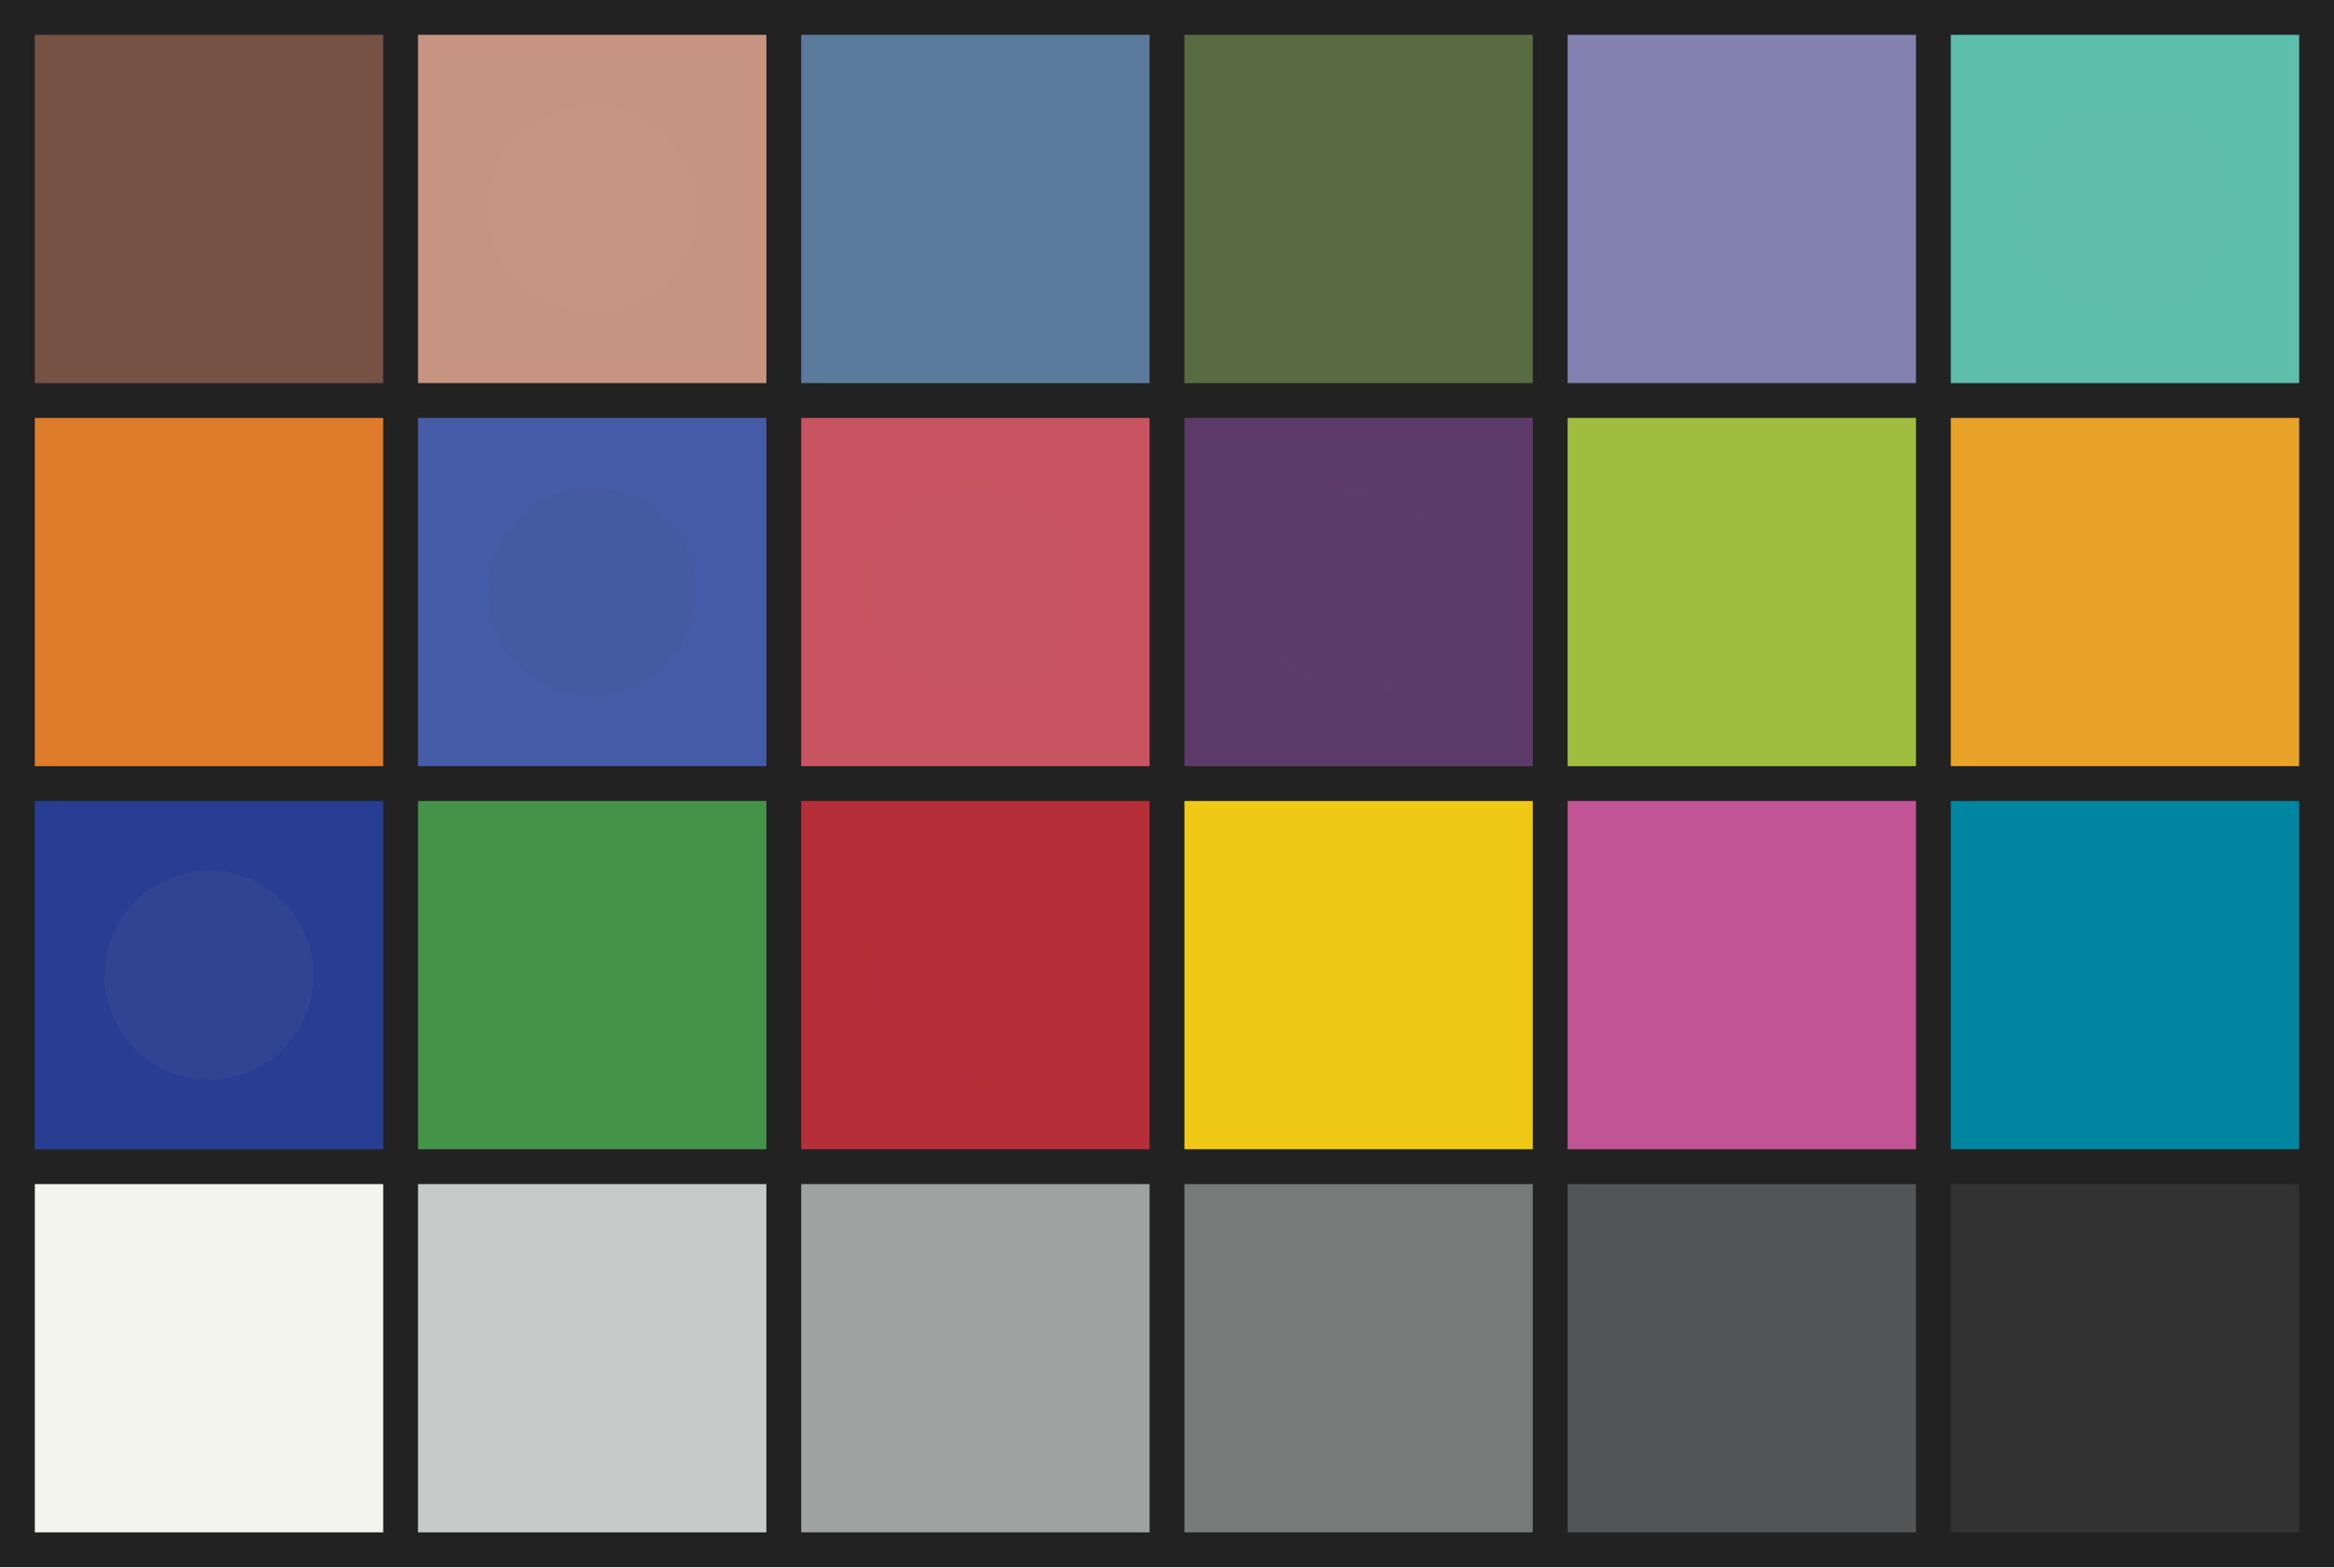
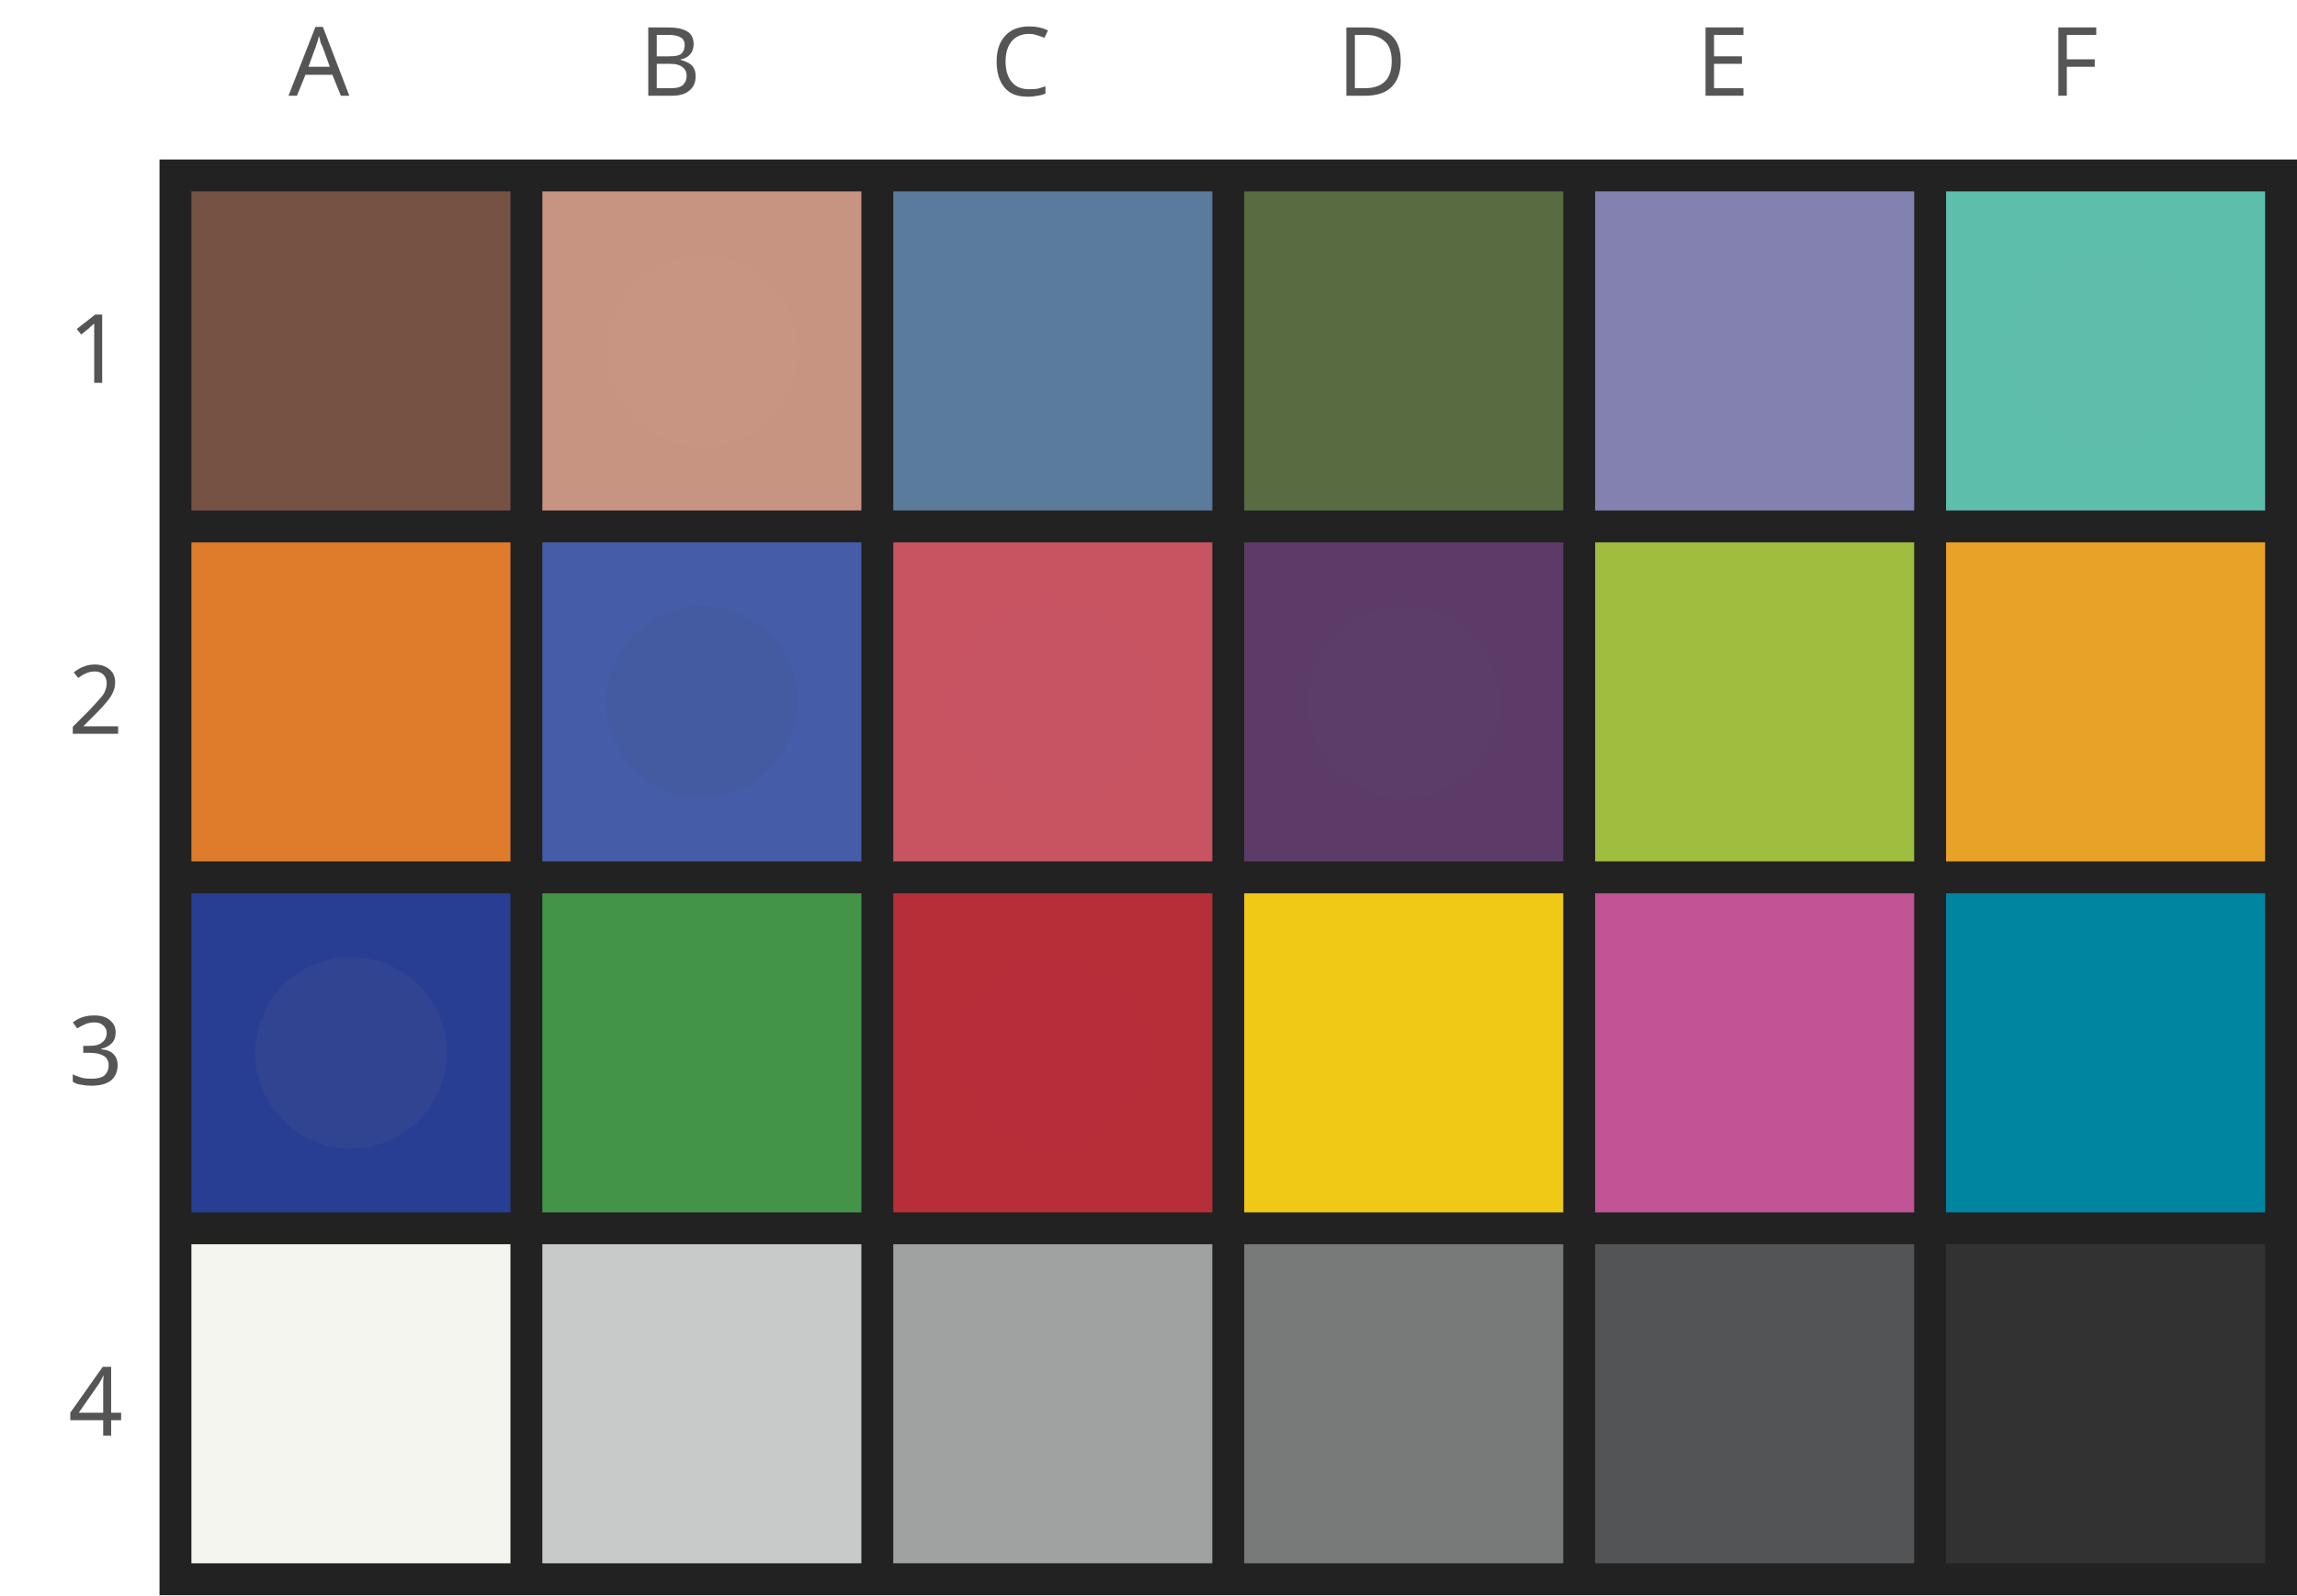
- <svg xmlns="http://www.w3.org/2000/svg" viewBox="0 0 67 45" width="670" height="450">
+ <svg xmlns="http://www.w3.org/2000/svg" viewBox="-5 -5 72 50">
  <style>
.dark_skin rect { fill: rgb(45.87% 32.007% 26.381%)}
.dark_skin circle { fill: rgb(45.822% 32.027% 26.385%)}
.light_skin rect { fill: rgb(78.017% 58.196% 50.774%)}
.light_skin circle { fill: rgb(78.052% 58.291% 50.874%)}
.blue_sky rect { fill: rgb(35.861% 48.066% 61.656%)}
.blue_sky circle { fill: rgb(35.875% 48.097% 61.684%)}
.foliage rect { fill: rgb(34.958% 42.345% 25.421%)}
.foliage circle { fill: rgb(34.992% 42.388% 25.462%)}
.blue_flower rect { fill: rgb(51.295% 50.413% 68.919%)}
.blue_flower circle { fill: rgb(51.327% 50.474% 68.95%)}
.bluish_green rect { fill: rgb(36.879% 74.368% 67.475%)}
.bluish_green circle { fill: rgb(37.299% 74.234% 67.308%)}
.orange rect { fill: rgb(87.373% 48.743% 17.204%)}
.orange circle { fill: rgb(87.387% 48.765% 17.3%)}
.purplish_blue rect { fill: rgb(27.056% 36.069% 65.797%)}
.purplish_blue circle { fill: rgb(26.724% 35.634% 63.668%)}
.moderate_red rect { fill: rgb(78.237% 32.996% 38.206%)}
.moderate_red circle { fill: rgb(78.217% 33.089% 38.244%)}
.purple rect { fill: rgb(36.026% 23.316% 40.645%)}
.purple circle { fill: rgb(36.017% 23.37% 40.691%)}
.yellow_green rect { fill: rgb(62.375% 74.018% 24.794%)}
.yellow_green circle { fill: rgb(62.434% 74.026% 24.811%)}
.orange_yellow rect { fill: rgb(90.468% 63.366% 15.251%)}
.orange_yellow circle { fill: rgb(90.489% 63.396% 15.339%)}
.blue rect { fill: rgb(15.435% 24.383% 57.707%)}
.blue circle { fill: rgb(18.851% 26.696% 57.164%)}
.green rect { fill: rgb(26.389% 58.138% 28.686%)}
.green circle { fill: rgb(26.465% 58.166% 28.683%)}
.red rect { fill: rgb(71.382% 18.067% 22.093%)}
.red circle { fill: rgb(71.467% 18.129% 22.158%)}
.yellow rect { fill: rgb(94.048% 78.357% 8.81%)}
.yellow circle { fill: rgb(94.08% 78.415% 8.566%)}
.magenta rect { fill: rgb(75.573% 32.886% 58.478%)}
.magenta circle { fill: rgb(75.6% 32.901% 58.481%)}
.desat_cyan rect { fill: rgb(0.09% 52.057% 62.881%)}
.desat_cyan circle { fill: rgb(-0.572% 52.09% 62.973%)}
.white_95 rect { fill: rgb(96.175% 95.968% 94.203%)}
.white_95 circle { fill: rgb(96.172% 95.987% 94.213%)}
.neutral_8 rect { fill: rgb(78.488% 79.009% 78.735%)}
.neutral_8 circle { fill: rgb(78.555% 79.104% 78.859%)}
.neutral_65 rect { fill: rgb(62.855% 63.293% 63.241%)}
.neutral_65 circle { fill: rgb(62.883% 63.313% 63.245%)}
.neutral_5 rect { fill: rgb(46.911% 47.606% 47.621%)}
.neutral_5 circle { fill: rgb(46.885% 47.597% 47.621%)}
.neutral_35 rect { fill: rgb(32.496% 33.053% 33.226%)}
.neutral_35 circle { fill: rgb(32.499% 33.079% 33.256%)}
.black_2 rect { fill: rgb(19.463% 19.54% 19.795%)}
.black_2 circle { fill: rgb(19.402% 19.413% 19.21%)}
- 
- #xmacbeth circle {display: none}
+     @font-face {
+         font-family: OS_Cond_Med;
+         src: url(./fonts/OS_Cond_Med.woff2);
+     }
+     text {
+         font-family: OS_Cond_Med;
+         font-size:3px;
+         text-anchor:middle;
+         fill: #555
+         }
+     text.end {
+       text-anchor:end;
+     }
</style>
-   <rect width="100%" height="100%" fill="#222" />
+   <rect width="67" height="45" fill="#222" />
  <g id="macbeth">
    <g class="row1">
      <g class="dark_skin">
        <rect x="1" y="1" width="10" height="10" />
        <circle r="3" cx="6" cy="6" />
      </g>
      <g class="light_skin" transform="translate(11,0)">
        <rect x="1" y="1" width="10" height="10" />
        <circle r="3" cx="6" cy="6" />
      </g>
      <g class="blue_sky" transform="translate(22,0)">
        <rect x="1" y="1" width="10" height="10" />
        <circle r="3" cx="6" cy="6" />
      </g>
      <g class="foliage" transform="translate(33,0)">
        <rect x="1" y="1" width="10" height="10" />
        <circle r="3" cx="6" cy="6" />
      </g>
      <g class="blue_flower" transform="translate(44,0)">
        <rect x="1" y="1" width="10" height="10" />
        <circle r="3" cx="6" cy="6" />
      </g>
      <g class="bluish_green" transform="translate(55,0)">
        <rect x="1" y="1" width="10" height="10" />
        <circle r="3" cx="6" cy="6" />
      </g>
    </g>
    <g class="row2">
      <g class="orange" transform="translate(0,11)">
        <rect x="1" y="1" width="10" height="10" />
        <circle r="3" cx="6" cy="6" />
      </g>
      <g class="purplish_blue" transform="translate(11,11)">
        <rect x="1" y="1" width="10" height="10" />
        <circle r="3" cx="6" cy="6" />
      </g>
      <g class="moderate_red" transform="translate(22,11)">
        <rect x="1" y="1" width="10" height="10" />
        <circle r="3" cx="6" cy="6" />
      </g>
      <g class="purple" transform="translate(33,11)">
        <rect x="1" y="1" width="10" height="10" />
        <circle r="3" cx="6" cy="6" />
      </g>
      <g class="yellow_green" transform="translate(44,11)">
        <rect x="1" y="1" width="10" height="10" />
        <circle r="3" cx="6" cy="6" />
      </g>
      <g class="orange_yellow" transform="translate(55,11)">
        <rect x="1" y="1" width="10" height="10" />
        <circle r="3" cx="6" cy="6" />
      </g>
    </g>
    <g class="row3">
      <g class="blue" transform="translate(0,22)">
        <rect x="1" y="1" width="10" height="10" />
        <circle r="3" cx="6" cy="6" />
      </g>
      <g class="green" transform="translate(11,22)">
        <rect x="1" y="1" width="10" height="10" />
        <circle r="3" cx="6" cy="6" />
      </g>
      <g class="red" transform="translate(22,22)">
        <rect x="1" y="1" width="10" height="10" />
        <circle r="3" cx="6" cy="6" />
      </g>
      <g class="yellow" transform="translate(33,22)">
        <rect x="1" y="1" width="10" height="10" />
        <circle r="3" cx="6" cy="6" />
      </g>
      <g class="magenta" transform="translate(44,22)">
        <rect x="1" y="1" width="10" height="10" />
        <circle r="3" cx="6" cy="6" />
      </g>
      <g class="desat_cyan" transform="translate(55,22)">
        <rect x="1" y="1" width="10" height="10" />
        <circle r="3" cx="6" cy="6" />
      </g>
    </g>
    <g class="row4">
      <g class="white_95" transform="translate(0,33)">
        <rect x="1" y="1" width="10" height="10" />
        <circle r="3" cx="6" cy="6" />
      </g>
      <g class="neutral_8" transform="translate(11,33)">
        <rect x="1" y="1" width="10" height="10" />
        <circle r="3" cx="6" cy="6" />
      </g>
      <g class="neutral_65" transform="translate(22,33)">
        <rect x="1" y="1" width="10" height="10" />
        <circle r="3" cx="6" cy="6" />
      </g>
      <g class="neutral_5" transform="translate(33,33)">
        <rect x="1" y="1" width="10" height="10" />
        <circle r="3" cx="6" cy="6" />
      </g>
      <g class="neutral_35" transform="translate(44,33)">
        <rect x="1" y="1" width="10" height="10" />
        <circle r="3" cx="6" cy="6" />
      </g>
      <g class="black_2" transform="translate(55,33)">
        <rect x="1" y="1" width="10" height="10" />
        <circle r="3" cx="6" cy="6" />
      </g>
    </g>
  </g>
+   <g>
+     <text x="5" y="-2">A</text>
+     <text x="16" y="-2">B</text>
+     <text x="27" y="-2">C</text>
+     <text x="38" y="-2">D</text>
+     <text x="49" y="-2">E</text>
+     <text x="60" y="-2">F</text>
+     <text x="-2" y="7">1</text>
+     <text x="-2" y="18">2</text>
+     <text x="-2" y="29">3</text>
+     <text x="-2" y="40">4</text>
+   </g>
</svg>
